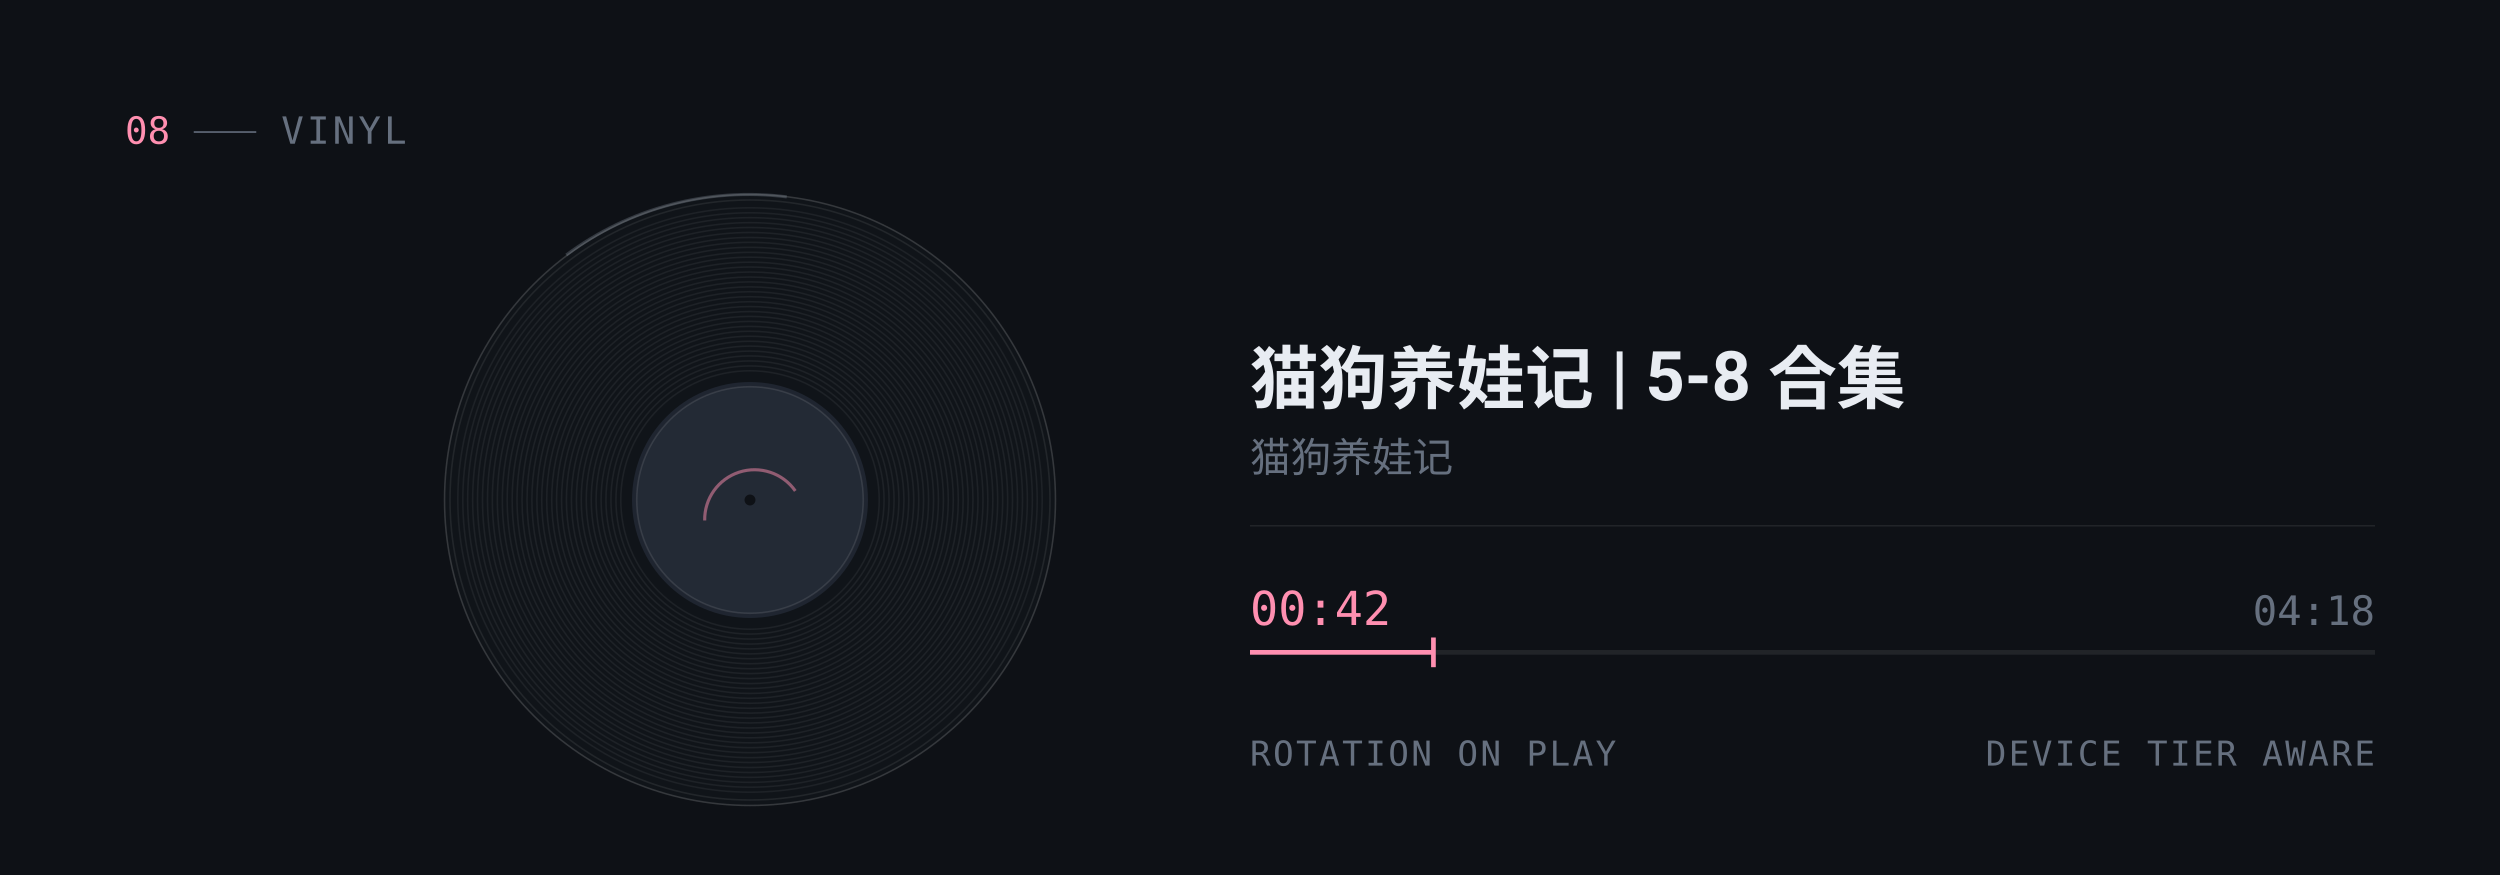
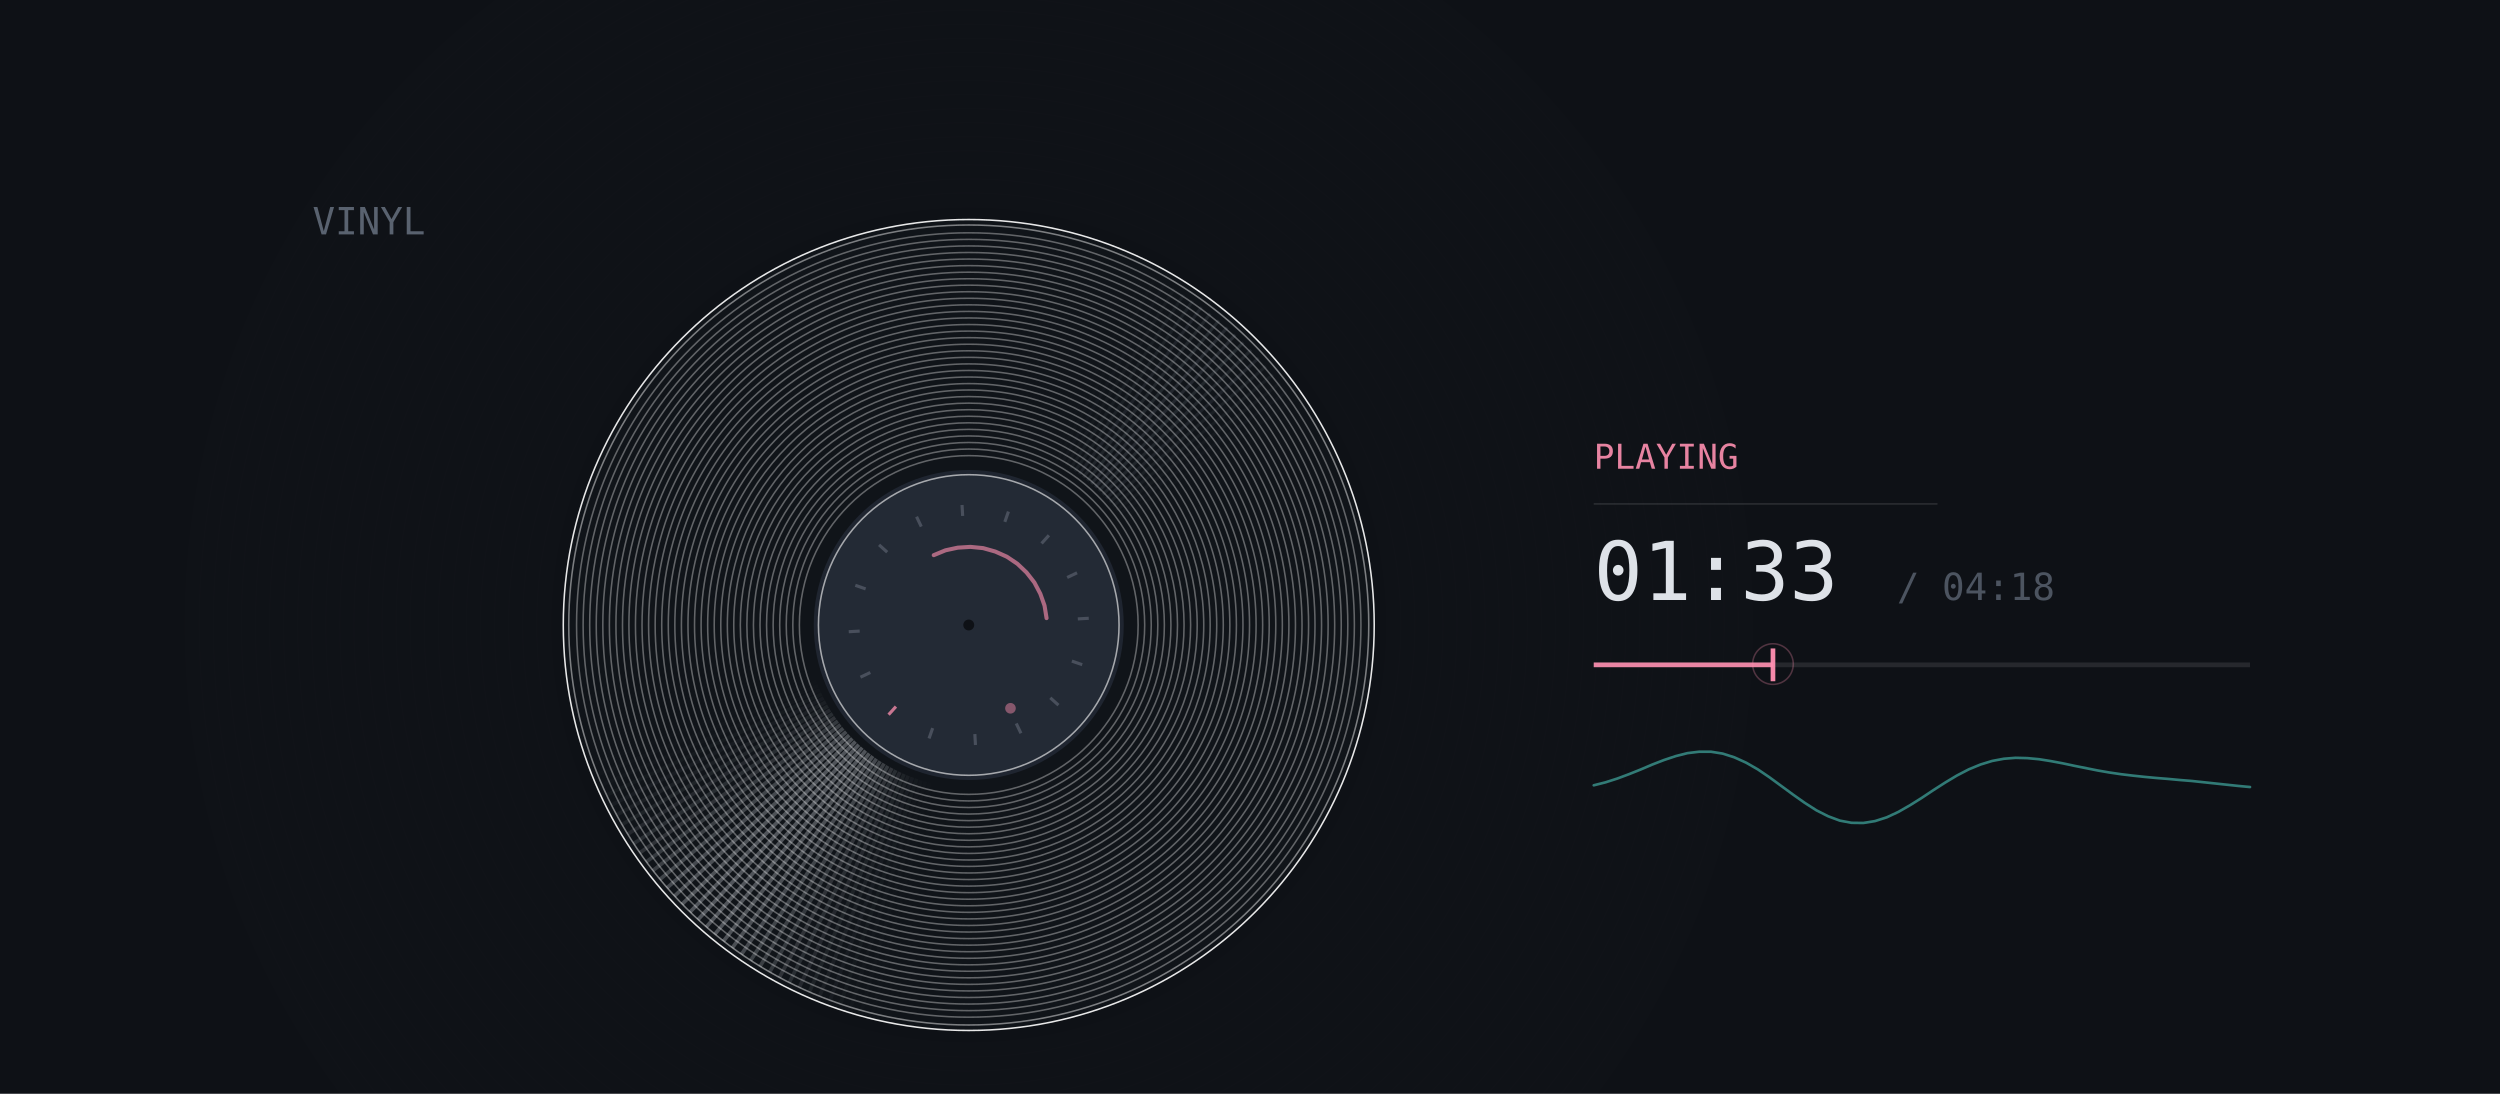
- <svg xmlns="http://www.w3.org/2000/svg" viewBox="0 0 1600 560" width="1600" height="560" role="img" aria-labelledby="ttl dsc">
-   <defs />
-   <rect width="1600" height="560" fill="#0E1116" />
-   <text x="80" y="92" fill="#FF8FB0" font-family="ui-monospace,SFMono-Regular,Menlo,Consolas,monospace" font-size="24" font-weight="500" text-anchor="start" letter-spacing="0">08</text>
-   <rect x="124" y="84" width="40" height="1" fill="#66707F" />
-   <text x="180" y="92" fill="#66707F" font-family="ui-monospace,SFMono-Regular,Menlo,Consolas,monospace" font-size="24" font-weight="500" text-anchor="start" letter-spacing="2">VINYL</text>
-   <circle cx="480" cy="320" r="196" fill="#101419" />
-   <circle cx="480" cy="320" r="195.5" fill="none" stroke="#ffffff2b" opacity="0.9" />
-   <circle cx="480" cy="320" r="192.0" fill="none" stroke="#ffffff2b" opacity="0.45" />
-   <circle cx="480" cy="320" r="187.0" fill="none" stroke="#ffffff2b" opacity="0.34" />
-   <circle cx="480" cy="320" r="183.8" fill="none" stroke="#ffffff2b" opacity="0.34" />
-   <circle cx="480" cy="320" r="180.7" fill="none" stroke="#ffffff2b" opacity="0.34" />
-   <circle cx="480" cy="320" r="177.5" fill="none" stroke="#ffffff2b" opacity="0.34" />
-   <circle cx="480" cy="320" r="174.4" fill="none" stroke="#ffffff2b" opacity="0.34" />
-   <circle cx="480" cy="320" r="171.2" fill="none" stroke="#ffffff2b" opacity="0.34" />
-   <circle cx="480" cy="320" r="168.0" fill="none" stroke="#ffffff2b" opacity="0.34" />
-   <circle cx="480" cy="320" r="164.9" fill="none" stroke="#ffffff2b" opacity="0.34" />
-   <circle cx="480" cy="320" r="161.7" fill="none" stroke="#ffffff2b" opacity="0.34" />
-   <circle cx="480" cy="320" r="158.5" fill="none" stroke="#ffffff2b" opacity="0.34" />
-   <circle cx="480" cy="320" r="155.4" fill="none" stroke="#ffffff2b" opacity="0.34" />
-   <circle cx="480" cy="320" r="152.2" fill="none" stroke="#ffffff2b" opacity="0.34" />
-   <circle cx="480" cy="320" r="149.1" fill="none" stroke="#ffffff2b" opacity="0.34" />
-   <circle cx="480" cy="320" r="145.9" fill="none" stroke="#ffffff2b" opacity="0.34" />
-   <circle cx="480" cy="320" r="142.7" fill="none" stroke="#ffffff2b" opacity="0.34" />
-   <circle cx="480" cy="320" r="139.6" fill="none" stroke="#ffffff2b" opacity="0.34" />
-   <circle cx="480" cy="320" r="136.4" fill="none" stroke="#ffffff2b" opacity="0.34" />
-   <circle cx="480" cy="320" r="133.3" fill="none" stroke="#ffffff2b" opacity="0.34" />
-   <circle cx="480" cy="320" r="130.1" fill="none" stroke="#ffffff2b" opacity="0.34" />
-   <circle cx="480" cy="320" r="126.9" fill="none" stroke="#ffffff2b" opacity="0.34" />
-   <circle cx="480" cy="320" r="123.8" fill="none" stroke="#ffffff2b" opacity="0.34" />
-   <circle cx="480" cy="320" r="120.6" fill="none" stroke="#ffffff2b" opacity="0.34" />
-   <circle cx="480" cy="320" r="117.5" fill="none" stroke="#ffffff2b" opacity="0.34" />
-   <circle cx="480" cy="320" r="114.3" fill="none" stroke="#ffffff2b" opacity="0.34" />
-   <circle cx="480" cy="320" r="111.1" fill="none" stroke="#ffffff2b" opacity="0.34" />
-   <circle cx="480" cy="320" r="108.0" fill="none" stroke="#ffffff2b" opacity="0.34" />
-   <circle cx="480" cy="320" r="104.8" fill="none" stroke="#ffffff2b" opacity="0.34" />
-   <circle cx="480" cy="320" r="101.6" fill="none" stroke="#ffffff2b" opacity="0.34" />
-   <circle cx="480" cy="320" r="98.5" fill="none" stroke="#ffffff2b" opacity="0.34" />
-   <circle cx="480" cy="320" r="95.3" fill="none" stroke="#ffffff2b" opacity="0.34" />
-   <circle cx="480" cy="320" r="92.2" fill="none" stroke="#ffffff2b" opacity="0.34" />
-   <circle cx="480" cy="320" r="89.0" fill="none" stroke="#ffffff2b" opacity="0.34" />
-   <circle cx="480" cy="320" r="85.8" fill="none" stroke="#ffffff2b" opacity="0.34" />
-   <circle cx="480" cy="320" r="82.7" fill="none" stroke="#ffffff2b" opacity="0.34" />
-   <path d="M362.4 163.2 A195.0 195.0 0 0 1 503.5 126.0" fill="none" stroke="#A0A9B8" stroke-opacity="0.26" stroke-width="2" />
-   <circle cx="480" cy="320" r="75.5" fill="#1F2530" />
-   <circle cx="480" cy="320" r="72.5" fill="#232A35" />
-   <circle cx="480" cy="320" r="72.5" fill="none" stroke="#ffffff2b" opacity="0.6" />
-   <path d="M451.0 333.1 A31.9 31.9 0 0 1 509.0 314.2" fill="none" stroke="#FF8FB0" stroke-opacity="0.5" stroke-width="2" />
-   <circle cx="480" cy="320" r="3.5" fill="#0E1116" />
-   <text x="800" y="258" fill="#E8ECF2" font-family="-apple-system,BlinkMacSystemFont,Segoe UI,Roboto,Helvetica,Arial,sans-serif" font-size="44" font-weight="600" text-anchor="start" letter-spacing="0">猫狗养娃记 | 5-8 合集</text>
-   <text x="800" y="302" fill="#66707F" font-family="-apple-system,BlinkMacSystemFont,Segoe UI,Roboto,Helvetica,Arial,sans-serif" font-size="26" font-weight="400" text-anchor="start" letter-spacing="0">猫狗养娃记</text>
-   <rect x="800" y="336" width="720" height="1" fill="#ffffff14" />
-   <text x="800" y="400" fill="#FF8FB0" font-family="ui-monospace,SFMono-Regular,Menlo,Consolas,monospace" font-size="30" font-weight="500" text-anchor="start" letter-spacing="0">00:42</text>
-   <text x="1520" y="400" fill="#66707F" font-family="ui-monospace,SFMono-Regular,Menlo,Consolas,monospace" font-size="26" font-weight="500" text-anchor="end" letter-spacing="0">04:18</text>
-   <rect x="800" y="416" width="720" height="3" fill="#ffffff14" />
-   <rect x="800" y="416" width="117.36" height="3" fill="#FF8FB0" />
-   <rect x="915.9" y="408" width="3" height="19" fill="#FF8FB0" />
-   <text x="800" y="490" fill="#66707F" font-family="ui-monospace,SFMono-Regular,Menlo,Consolas,monospace" font-size="22" font-weight="500" text-anchor="start" letter-spacing="1.5">ROTATION ON PLAY</text>
-   <text x="1520" y="490" fill="#66707F" font-family="ui-monospace,SFMono-Regular,Menlo,Consolas,monospace" font-size="22" font-weight="500" text-anchor="end" letter-spacing="1.5">DEVICE TIER AWARE</text>
+ <svg xmlns="http://www.w3.org/2000/svg" viewBox="0 0 1600 700" width="1600" height="700" role="img" aria-labelledby="t d">
+   <rect width="1600" height="700" fill="#0E1116" />
+   <circle cx="620.0" cy="400.0" r="272.0" fill="none" stroke="#FF8FB0" stroke-width="10" opacity="0.006" />
+   <circle cx="620.0" cy="400.0" r="281.0" fill="none" stroke="#FF8FB0" stroke-width="10" opacity="0.006" />
+   <circle cx="620.0" cy="400.0" r="290.0" fill="none" stroke="#FF8FB0" stroke-width="10" opacity="0.006" />
+   <circle cx="620.0" cy="400.0" r="299.0" fill="none" stroke="#FF8FB0" stroke-width="10" opacity="0.006" />
+   <circle cx="620.0" cy="400.0" r="308.0" fill="none" stroke="#FF8FB0" stroke-width="10" opacity="0.006" />
+   <circle cx="620.0" cy="400.0" r="317.0" fill="none" stroke="#FF8FB0" stroke-width="10" opacity="0.006" />
+   <circle cx="620.0" cy="400.0" r="326.0" fill="none" stroke="#FF8FB0" stroke-width="10" opacity="0.006" />
+   <circle cx="620.0" cy="400.0" r="335.0" fill="none" stroke="#FF8FB0" stroke-width="10" opacity="0.006" />
+   <circle cx="620.0" cy="400.0" r="344.0" fill="none" stroke="#FF8FB0" stroke-width="10" opacity="0.006" />
+   <circle cx="620.0" cy="400.0" r="353.0" fill="none" stroke="#FF8FB0" stroke-width="10" opacity="0.006" />
+   <circle cx="620.0" cy="400.0" r="362.0" fill="none" stroke="#FF8FB0" stroke-width="10" opacity="0.006" />
+   <circle cx="620.0" cy="400.0" r="371.0" fill="none" stroke="#FF8FB0" stroke-width="10" opacity="0.006" />
+   <circle cx="620.0" cy="400.0" r="380.0" fill="none" stroke="#FF8FB0" stroke-width="10" opacity="0.006" />
+   <circle cx="620.0" cy="400.0" r="389.0" fill="none" stroke="#FF8FB0" stroke-width="10" opacity="0.006" />
+   <circle cx="620.0" cy="400.0" r="398.0" fill="none" stroke="#FF8FB0" stroke-width="10" opacity="0.006" />
+   <circle cx="620.0" cy="400.0" r="407.0" fill="none" stroke="#FF8FB0" stroke-width="10" opacity="0.006" />
+   <circle cx="620.0" cy="400.0" r="416.0" fill="none" stroke="#FF8FB0" stroke-width="10" opacity="0.006" />
+   <circle cx="620.0" cy="400.0" r="425.0" fill="none" stroke="#FF8FB0" stroke-width="10" opacity="0.006" />
+   <circle cx="620.0" cy="400.0" r="434.0" fill="none" stroke="#FF8FB0" stroke-width="10" opacity="0.006" />
+   <circle cx="620.0" cy="400.0" r="443.0" fill="none" stroke="#FF8FB0" stroke-width="10" opacity="0.006" />
+   <circle cx="620.0" cy="400.0" r="452.0" fill="none" stroke="#FF8FB0" stroke-width="10" opacity="0.006" />
+   <circle cx="620.0" cy="400.0" r="461.0" fill="none" stroke="#FF8FB0" stroke-width="10" opacity="0.006" />
+   <circle cx="620.0" cy="400.0" r="470.0" fill="none" stroke="#FF8FB0" stroke-width="10" opacity="0.006" />
+   <circle cx="620.0" cy="400.0" r="479.0" fill="none" stroke="#FF8FB0" stroke-width="10" opacity="0.006" />
+   <circle cx="620.0" cy="400.0" r="488.0" fill="none" stroke="#FF8FB0" stroke-width="10" opacity="0.006" />
+   <circle cx="620.0" cy="400.0" r="497.0" fill="none" stroke="#FF8FB0" stroke-width="10" opacity="0.006" />
+   <circle cx="620.0" cy="400.0" r="260.0" fill="#101419" />
+   <circle cx="620.0" cy="400.0" r="259.5" fill="none" stroke="#FFFFFF" stroke-width="1" opacity="0.900" />
+   <circle cx="620.0" cy="400.0" r="256.0" fill="none" stroke="#FFFFFF" stroke-width="1" opacity="0.450" />
+   <circle cx="620.0" cy="400.0" r="251.0" fill="none" stroke="#FFFFFF" stroke-width="1" opacity="0.340" />
+   <circle cx="620.0" cy="400.0" r="246.8" fill="none" stroke="#FFFFFF" stroke-width="1" opacity="0.340" />
+   <circle cx="620.0" cy="400.0" r="242.6" fill="none" stroke="#FFFFFF" stroke-width="1" opacity="0.340" />
+   <circle cx="620.0" cy="400.0" r="238.4" fill="none" stroke="#FFFFFF" stroke-width="1" opacity="0.340" />
+   <circle cx="620.0" cy="400.0" r="234.2" fill="none" stroke="#FFFFFF" stroke-width="1" opacity="0.340" />
+   <circle cx="620.0" cy="400.0" r="230.0" fill="none" stroke="#FFFFFF" stroke-width="1" opacity="0.340" />
+   <circle cx="620.0" cy="400.0" r="225.8" fill="none" stroke="#FFFFFF" stroke-width="1" opacity="0.340" />
+   <circle cx="620.0" cy="400.0" r="221.6" fill="none" stroke="#FFFFFF" stroke-width="1" opacity="0.340" />
+   <circle cx="620.0" cy="400.0" r="217.5" fill="none" stroke="#FFFFFF" stroke-width="1" opacity="0.340" />
+   <circle cx="620.0" cy="400.0" r="213.3" fill="none" stroke="#FFFFFF" stroke-width="1" opacity="0.340" />
+   <circle cx="620.0" cy="400.0" r="209.1" fill="none" stroke="#FFFFFF" stroke-width="1" opacity="0.340" />
+   <circle cx="620.0" cy="400.0" r="204.9" fill="none" stroke="#FFFFFF" stroke-width="1" opacity="0.340" />
+   <circle cx="620.0" cy="400.0" r="200.7" fill="none" stroke="#FFFFFF" stroke-width="1" opacity="0.340" />
+   <circle cx="620.0" cy="400.0" r="196.5" fill="none" stroke="#FFFFFF" stroke-width="1" opacity="0.340" />
+   <circle cx="620.0" cy="400.0" r="192.3" fill="none" stroke="#FFFFFF" stroke-width="1" opacity="0.340" />
+   <circle cx="620.0" cy="400.0" r="188.1" fill="none" stroke="#FFFFFF" stroke-width="1" opacity="0.340" />
+   <circle cx="620.0" cy="400.0" r="183.9" fill="none" stroke="#FFFFFF" stroke-width="1" opacity="0.340" />
+   <circle cx="620.0" cy="400.0" r="179.7" fill="none" stroke="#FFFFFF" stroke-width="1" opacity="0.340" />
+   <circle cx="620.0" cy="400.0" r="175.5" fill="none" stroke="#FFFFFF" stroke-width="1" opacity="0.340" />
+   <circle cx="620.0" cy="400.0" r="171.3" fill="none" stroke="#FFFFFF" stroke-width="1" opacity="0.340" />
+   <circle cx="620.0" cy="400.0" r="167.1" fill="none" stroke="#FFFFFF" stroke-width="1" opacity="0.340" />
+   <circle cx="620.0" cy="400.0" r="162.9" fill="none" stroke="#FFFFFF" stroke-width="1" opacity="0.340" />
+   <circle cx="620.0" cy="400.0" r="158.7" fill="none" stroke="#FFFFFF" stroke-width="1" opacity="0.340" />
+   <circle cx="620.0" cy="400.0" r="154.5" fill="none" stroke="#FFFFFF" stroke-width="1" opacity="0.340" />
+   <circle cx="620.0" cy="400.0" r="150.4" fill="none" stroke="#FFFFFF" stroke-width="1" opacity="0.340" />
+   <circle cx="620.0" cy="400.0" r="146.2" fill="none" stroke="#FFFFFF" stroke-width="1" opacity="0.340" />
+   <circle cx="620.0" cy="400.0" r="142.0" fill="none" stroke="#FFFFFF" stroke-width="1" opacity="0.340" />
+   <circle cx="620.0" cy="400.0" r="137.8" fill="none" stroke="#FFFFFF" stroke-width="1" opacity="0.340" />
+   <circle cx="620.0" cy="400.0" r="133.6" fill="none" stroke="#FFFFFF" stroke-width="1" opacity="0.340" />
+   <circle cx="620.0" cy="400.0" r="129.4" fill="none" stroke="#FFFFFF" stroke-width="1" opacity="0.340" />
+   <circle cx="620.0" cy="400.0" r="125.2" fill="none" stroke="#FFFFFF" stroke-width="1" opacity="0.340" />
+   <circle cx="620.0" cy="400.0" r="121.0" fill="none" stroke="#FFFFFF" stroke-width="1" opacity="0.340" />
+   <circle cx="620.0" cy="400.0" r="116.8" fill="none" stroke="#FFFFFF" stroke-width="1" opacity="0.340" />
+   <circle cx="620.0" cy="400.0" r="112.6" fill="none" stroke="#FFFFFF" stroke-width="1" opacity="0.340" />
+   <circle cx="620.0" cy="400.0" r="108.4" fill="none" stroke="#FFFFFF" stroke-width="1" opacity="0.340" />
+   <line x1="595.0" y1="500.9" x2="558.4" y2="648.6" stroke="#E8ECF2" stroke-width="2.4" opacity="0.004" />
+   <line x1="592.2" y1="500.2" x2="551.5" y2="646.8" stroke="#E8ECF2" stroke-width="2.4" opacity="0.008" />
+   <line x1="589.4" y1="499.4" x2="544.6" y2="644.8" stroke="#E8ECF2" stroke-width="2.4" opacity="0.015" />
+   <line x1="586.7" y1="498.5" x2="537.9" y2="642.6" stroke="#E8ECF2" stroke-width="2.4" opacity="0.024" />
+   <line x1="583.9" y1="497.5" x2="531.2" y2="640.2" stroke="#E8ECF2" stroke-width="2.4" opacity="0.036" />
+   <line x1="581.2" y1="496.5" x2="524.5" y2="637.6" stroke="#E8ECF2" stroke-width="2.4" opacity="0.051" />
+   <line x1="578.6" y1="495.4" x2="518.0" y2="634.9" stroke="#E8ECF2" stroke-width="2.4" opacity="0.070" />
+   <line x1="575.9" y1="494.2" x2="511.5" y2="632.0" stroke="#E8ECF2" stroke-width="2.4" opacity="0.091" />
+   <line x1="573.3" y1="492.9" x2="505.1" y2="628.9" stroke="#E8ECF2" stroke-width="2.4" opacity="0.116" />
+   <line x1="570.8" y1="491.6" x2="498.8" y2="625.6" stroke="#E8ECF2" stroke-width="2.4" opacity="0.142" />
+   <line x1="568.2" y1="490.2" x2="492.6" y2="622.1" stroke="#E8ECF2" stroke-width="2.4" opacity="0.169" />
+   <line x1="565.8" y1="488.7" x2="486.4" y2="618.5" stroke="#E8ECF2" stroke-width="2.4" opacity="0.196" />
+   <line x1="563.3" y1="487.2" x2="480.4" y2="614.7" stroke="#E8ECF2" stroke-width="2.4" opacity="0.222" />
+   <line x1="560.9" y1="485.6" x2="474.5" y2="610.8" stroke="#E8ECF2" stroke-width="2.4" opacity="0.245" />
+   <line x1="558.6" y1="483.9" x2="468.7" y2="606.6" stroke="#E8ECF2" stroke-width="2.4" opacity="0.266" />
+   <line x1="556.3" y1="482.2" x2="463.0" y2="602.4" stroke="#E8ECF2" stroke-width="2.4" opacity="0.282" />
+   <line x1="554.0" y1="480.4" x2="457.5" y2="597.9" stroke="#E8ECF2" stroke-width="2.4" opacity="0.293" />
+   <line x1="551.8" y1="478.5" x2="452.0" y2="593.3" stroke="#E8ECF2" stroke-width="2.4" opacity="0.299" />
+   <line x1="549.6" y1="476.6" x2="446.7" y2="588.6" stroke="#E8ECF2" stroke-width="2.4" opacity="0.299" />
+   <line x1="547.5" y1="474.6" x2="441.6" y2="583.7" stroke="#E8ECF2" stroke-width="2.4" opacity="0.293" />
+   <line x1="545.5" y1="472.6" x2="436.5" y2="578.7" stroke="#E8ECF2" stroke-width="2.4" opacity="0.282" />
+   <line x1="543.5" y1="470.5" x2="431.6" y2="573.5" stroke="#E8ECF2" stroke-width="2.4" opacity="0.266" />
+   <line x1="541.6" y1="468.3" x2="426.9" y2="568.2" stroke="#E8ECF2" stroke-width="2.4" opacity="0.245" />
+   <line x1="539.7" y1="466.1" x2="422.3" y2="562.8" stroke="#E8ECF2" stroke-width="2.4" opacity="0.222" />
+   <line x1="537.9" y1="463.8" x2="417.8" y2="557.2" stroke="#E8ECF2" stroke-width="2.4" opacity="0.196" />
+   <line x1="536.2" y1="461.5" x2="413.6" y2="551.6" stroke="#E8ECF2" stroke-width="2.4" opacity="0.169" />
+   <line x1="534.5" y1="459.2" x2="409.4" y2="545.8" stroke="#E8ECF2" stroke-width="2.4" opacity="0.142" />
+   <line x1="532.9" y1="456.8" x2="405.5" y2="539.9" stroke="#E8ECF2" stroke-width="2.4" opacity="0.116" />
+   <line x1="531.3" y1="454.4" x2="401.7" y2="533.8" stroke="#E8ECF2" stroke-width="2.4" opacity="0.091" />
+   <line x1="529.9" y1="451.9" x2="398.0" y2="527.7" stroke="#E8ECF2" stroke-width="2.4" opacity="0.070" />
+   <line x1="528.5" y1="449.3" x2="394.6" y2="521.5" stroke="#E8ECF2" stroke-width="2.4" opacity="0.051" />
+   <line x1="527.1" y1="446.8" x2="391.3" y2="515.2" stroke="#E8ECF2" stroke-width="2.4" opacity="0.036" />
+   <line x1="525.9" y1="444.2" x2="388.2" y2="508.8" stroke="#E8ECF2" stroke-width="2.4" opacity="0.024" />
+   <line x1="524.7" y1="441.6" x2="385.2" y2="502.3" stroke="#E8ECF2" stroke-width="2.4" opacity="0.015" />
+   <line x1="523.5" y1="438.9" x2="382.5" y2="495.8" stroke="#E8ECF2" stroke-width="2.4" opacity="0.008" />
+   <line x1="522.5" y1="436.2" x2="379.9" y2="489.1" stroke="#E8ECF2" stroke-width="2.4" opacity="0.004" />
+   <line x1="673.7" y1="293.1" x2="733.2" y2="174.6" stroke="#A0A9B8" stroke-width="2.0" opacity="0.005" />
+   <line x1="676.6" y1="294.6" x2="739.4" y2="177.8" stroke="#A0A9B8" stroke-width="2.0" opacity="0.012" />
+   <line x1="679.5" y1="296.3" x2="745.5" y2="181.2" stroke="#A0A9B8" stroke-width="2.0" opacity="0.022" />
+   <line x1="682.4" y1="298.0" x2="751.5" y2="184.8" stroke="#A0A9B8" stroke-width="2.0" opacity="0.036" />
+   <line x1="685.2" y1="299.7" x2="757.5" y2="188.6" stroke="#A0A9B8" stroke-width="2.0" opacity="0.054" />
+   <line x1="687.9" y1="301.6" x2="763.3" y2="192.5" stroke="#A0A9B8" stroke-width="2.0" opacity="0.073" />
+   <line x1="690.7" y1="303.5" x2="769.0" y2="196.5" stroke="#A0A9B8" stroke-width="2.0" opacity="0.092" />
+   <line x1="693.3" y1="305.5" x2="774.6" y2="200.7" stroke="#A0A9B8" stroke-width="2.0" opacity="0.109" />
+   <line x1="695.9" y1="307.6" x2="780.1" y2="205.1" stroke="#A0A9B8" stroke-width="2.0" opacity="0.122" />
+   <line x1="698.4" y1="309.7" x2="785.4" y2="209.6" stroke="#A0A9B8" stroke-width="2.0" opacity="0.129" />
+   <line x1="700.9" y1="311.9" x2="790.6" y2="214.3" stroke="#A0A9B8" stroke-width="2.0" opacity="0.129" />
+   <line x1="703.3" y1="314.2" x2="795.7" y2="219.1" stroke="#A0A9B8" stroke-width="2.0" opacity="0.122" />
+   <line x1="705.7" y1="316.6" x2="800.7" y2="224.0" stroke="#A0A9B8" stroke-width="2.0" opacity="0.109" />
+   <line x1="708.0" y1="319.0" x2="805.5" y2="229.1" stroke="#A0A9B8" stroke-width="2.0" opacity="0.092" />
+   <line x1="710.2" y1="321.4" x2="810.2" y2="234.4" stroke="#A0A9B8" stroke-width="2.0" opacity="0.073" />
+   <line x1="712.3" y1="324.0" x2="814.7" y2="239.7" stroke="#A0A9B8" stroke-width="2.0" opacity="0.054" />
+   <line x1="714.4" y1="326.6" x2="819.1" y2="245.2" stroke="#A0A9B8" stroke-width="2.0" opacity="0.036" />
+   <line x1="716.4" y1="329.2" x2="823.3" y2="250.8" stroke="#A0A9B8" stroke-width="2.0" opacity="0.022" />
+   <line x1="718.3" y1="331.9" x2="827.4" y2="256.5" stroke="#A0A9B8" stroke-width="2.0" opacity="0.012" />
+   <line x1="720.2" y1="334.7" x2="831.3" y2="262.3" stroke="#A0A9B8" stroke-width="2.0" opacity="0.005" />
+   <circle cx="620.0" cy="400.0" r="99.2" fill="#1F2530" />
+   <circle cx="620.0" cy="400.0" r="96.2" fill="#232A35" />
+   <circle cx="620.0" cy="400.0" r="96.2" fill="none" stroke="#FFFFFF" stroke-width="1" opacity="0.600" />
+   <line x1="568.7" y1="457.4" x2="573.4" y2="452.2" stroke="#FF8FB0" stroke-width="2.0" opacity="0.750" />
+   <line x1="550.7" y1="433.4" x2="557.0" y2="430.4" stroke="#A0A9B8" stroke-width="2.0" opacity="0.300" />
+   <line x1="543.2" y1="404.3" x2="550.2" y2="403.9" stroke="#A0A9B8" stroke-width="2.0" opacity="0.300" />
+   <line x1="547.4" y1="374.6" x2="554.0" y2="376.9" stroke="#A0A9B8" stroke-width="2.0" opacity="0.300" />
+   <line x1="562.6" y1="348.7" x2="567.8" y2="353.4" stroke="#A0A9B8" stroke-width="2.0" opacity="0.300" />
+   <line x1="586.6" y1="330.7" x2="589.6" y2="337.0" stroke="#A0A9B8" stroke-width="2.0" opacity="0.300" />
+   <line x1="615.7" y1="323.2" x2="616.1" y2="330.2" stroke="#A0A9B8" stroke-width="2.0" opacity="0.300" />
+   <line x1="645.4" y1="327.4" x2="643.1" y2="334.0" stroke="#A0A9B8" stroke-width="2.0" opacity="0.300" />
+   <line x1="671.3" y1="342.6" x2="666.6" y2="347.8" stroke="#A0A9B8" stroke-width="2.0" opacity="0.300" />
+   <line x1="689.3" y1="366.6" x2="683.0" y2="369.6" stroke="#A0A9B8" stroke-width="2.0" opacity="0.300" />
+   <line x1="696.8" y1="395.7" x2="689.8" y2="396.1" stroke="#A0A9B8" stroke-width="2.0" opacity="0.300" />
+   <line x1="692.6" y1="425.4" x2="686.0" y2="423.1" stroke="#A0A9B8" stroke-width="2.0" opacity="0.300" />
+   <line x1="677.4" y1="451.3" x2="672.2" y2="446.6" stroke="#A0A9B8" stroke-width="2.0" opacity="0.300" />
+   <line x1="653.4" y1="469.3" x2="650.4" y2="463.0" stroke="#A0A9B8" stroke-width="2.0" opacity="0.300" />
+   <line x1="624.3" y1="476.8" x2="623.9" y2="469.8" stroke="#A0A9B8" stroke-width="2.0" opacity="0.300" />
+   <line x1="594.6" y1="472.6" x2="596.9" y2="466.0" stroke="#A0A9B8" stroke-width="2.0" opacity="0.300" />
+   <path d="M597.6 355.3 L605.1 352.2 L613.0 350.5 L621.1 350.0 L629.2 350.8 L637.0 353.0 L644.4 356.3 L651.1 360.8 L657.0 366.4 L662.0 372.8 L665.8 380.0 L668.5 387.6 L669.8 395.6" fill="none" stroke="#FF8FB0" stroke-width="2.6" stroke-linecap="round" stroke-linejoin="round" opacity="0.620" />
+   <circle cx="646.7" cy="453.3" r="3.4" fill="#FF8FB0" opacity="0.450" />
+   <circle cx="620.0" cy="400.0" r="3.5" fill="#0E1116" />
+   <text x="1020.0" y="300.0" fill="#FF8FB0" font-family="ui-monospace,SFMono-Regular,Menlo,Consolas,monospace" font-size="22" font-weight="400" text-anchor="start" opacity="0.900">PLAYING</text>
+   <rect x="1020.0" y="322.0" width="220.0" height="1.0" fill="#FFFFFF" opacity="0.120" />
+   <text x="1214.0" y="384.0" fill="#66707F" font-family="ui-monospace,SFMono-Regular,Menlo,Consolas,monospace" font-size="24" font-weight="400" text-anchor="start" opacity="0.700">/ 04:18</text>
+   <rect x="1020.0" y="424.0" width="420.0" height="3.0" fill="#FFFFFF" opacity="0.100" />
+   <rect x="1020.0" y="424.0" width="114.7" height="3.0" fill="#FF8FB0" opacity="0.900" />
+   <rect x="1133.2" y="415.0" width="3.0" height="21.0" fill="#FF8FB0" opacity="0.950" />
+   <circle cx="1134.7" cy="425.0" r="13.0" fill="none" stroke="#FF8FB0" stroke-width="1" opacity="0.280" />
+   <text x="1020.0" y="384.0" fill="#E8ECF2" font-family="ui-monospace,SFMono-Regular,Menlo,Consolas,monospace" font-size="52" font-weight="400" text-anchor="start" opacity="0.950">01:33</text>
+   <path d="M1020.0 502.6 L1027.5 500.7 L1035.0 498.3 L1042.5 495.5 L1050.0 492.5 L1057.5 489.3 L1065.0 486.4 L1072.5 483.9 L1080.0 482.0 L1087.5 481.1 L1095.0 481.1 L1102.5 482.3 L1110.0 484.7 L1117.5 488.1 L1125.0 492.4 L1132.5 497.5 L1140.0 503.0 L1147.5 508.5 L1155.0 513.8 L1162.5 518.6 L1170.0 522.4 L1177.5 525.2 L1185.0 526.6 L1192.5 526.7 L1200.0 525.5 L1207.5 523.1 L1215.0 519.6 L1222.5 515.3 L1230.0 510.6 L1237.5 505.6 L1245.0 500.8 L1252.5 496.3 L1260.0 492.4 L1267.5 489.3 L1275.0 487.0 L1282.5 485.6 L1290.0 485.0 L1297.5 485.2 L1305.0 485.9 L1312.5 487.1 L1320.0 488.5 L1327.5 490.1 L1335.0 491.6 L1342.5 493.1 L1350.0 494.4 L1357.5 495.5 L1365.0 496.4 L1372.5 497.2 L1380.0 497.9 L1387.5 498.5 L1395.0 499.2 L1402.5 499.8 L1410.0 500.6 L1417.5 501.4 L1425.0 502.2 L1432.5 503.0 L1440.0 503.7" fill="none" stroke="#4FD1C5" stroke-width="1.7" stroke-linecap="round" stroke-linejoin="round" opacity="0.550" />
+   <text x="200.0" y="150.0" fill="#66707F" font-family="ui-monospace,SFMono-Regular,Menlo,Consolas,monospace" font-size="24" font-weight="400" text-anchor="start" opacity="0.850">VINYL</text>
</svg>
